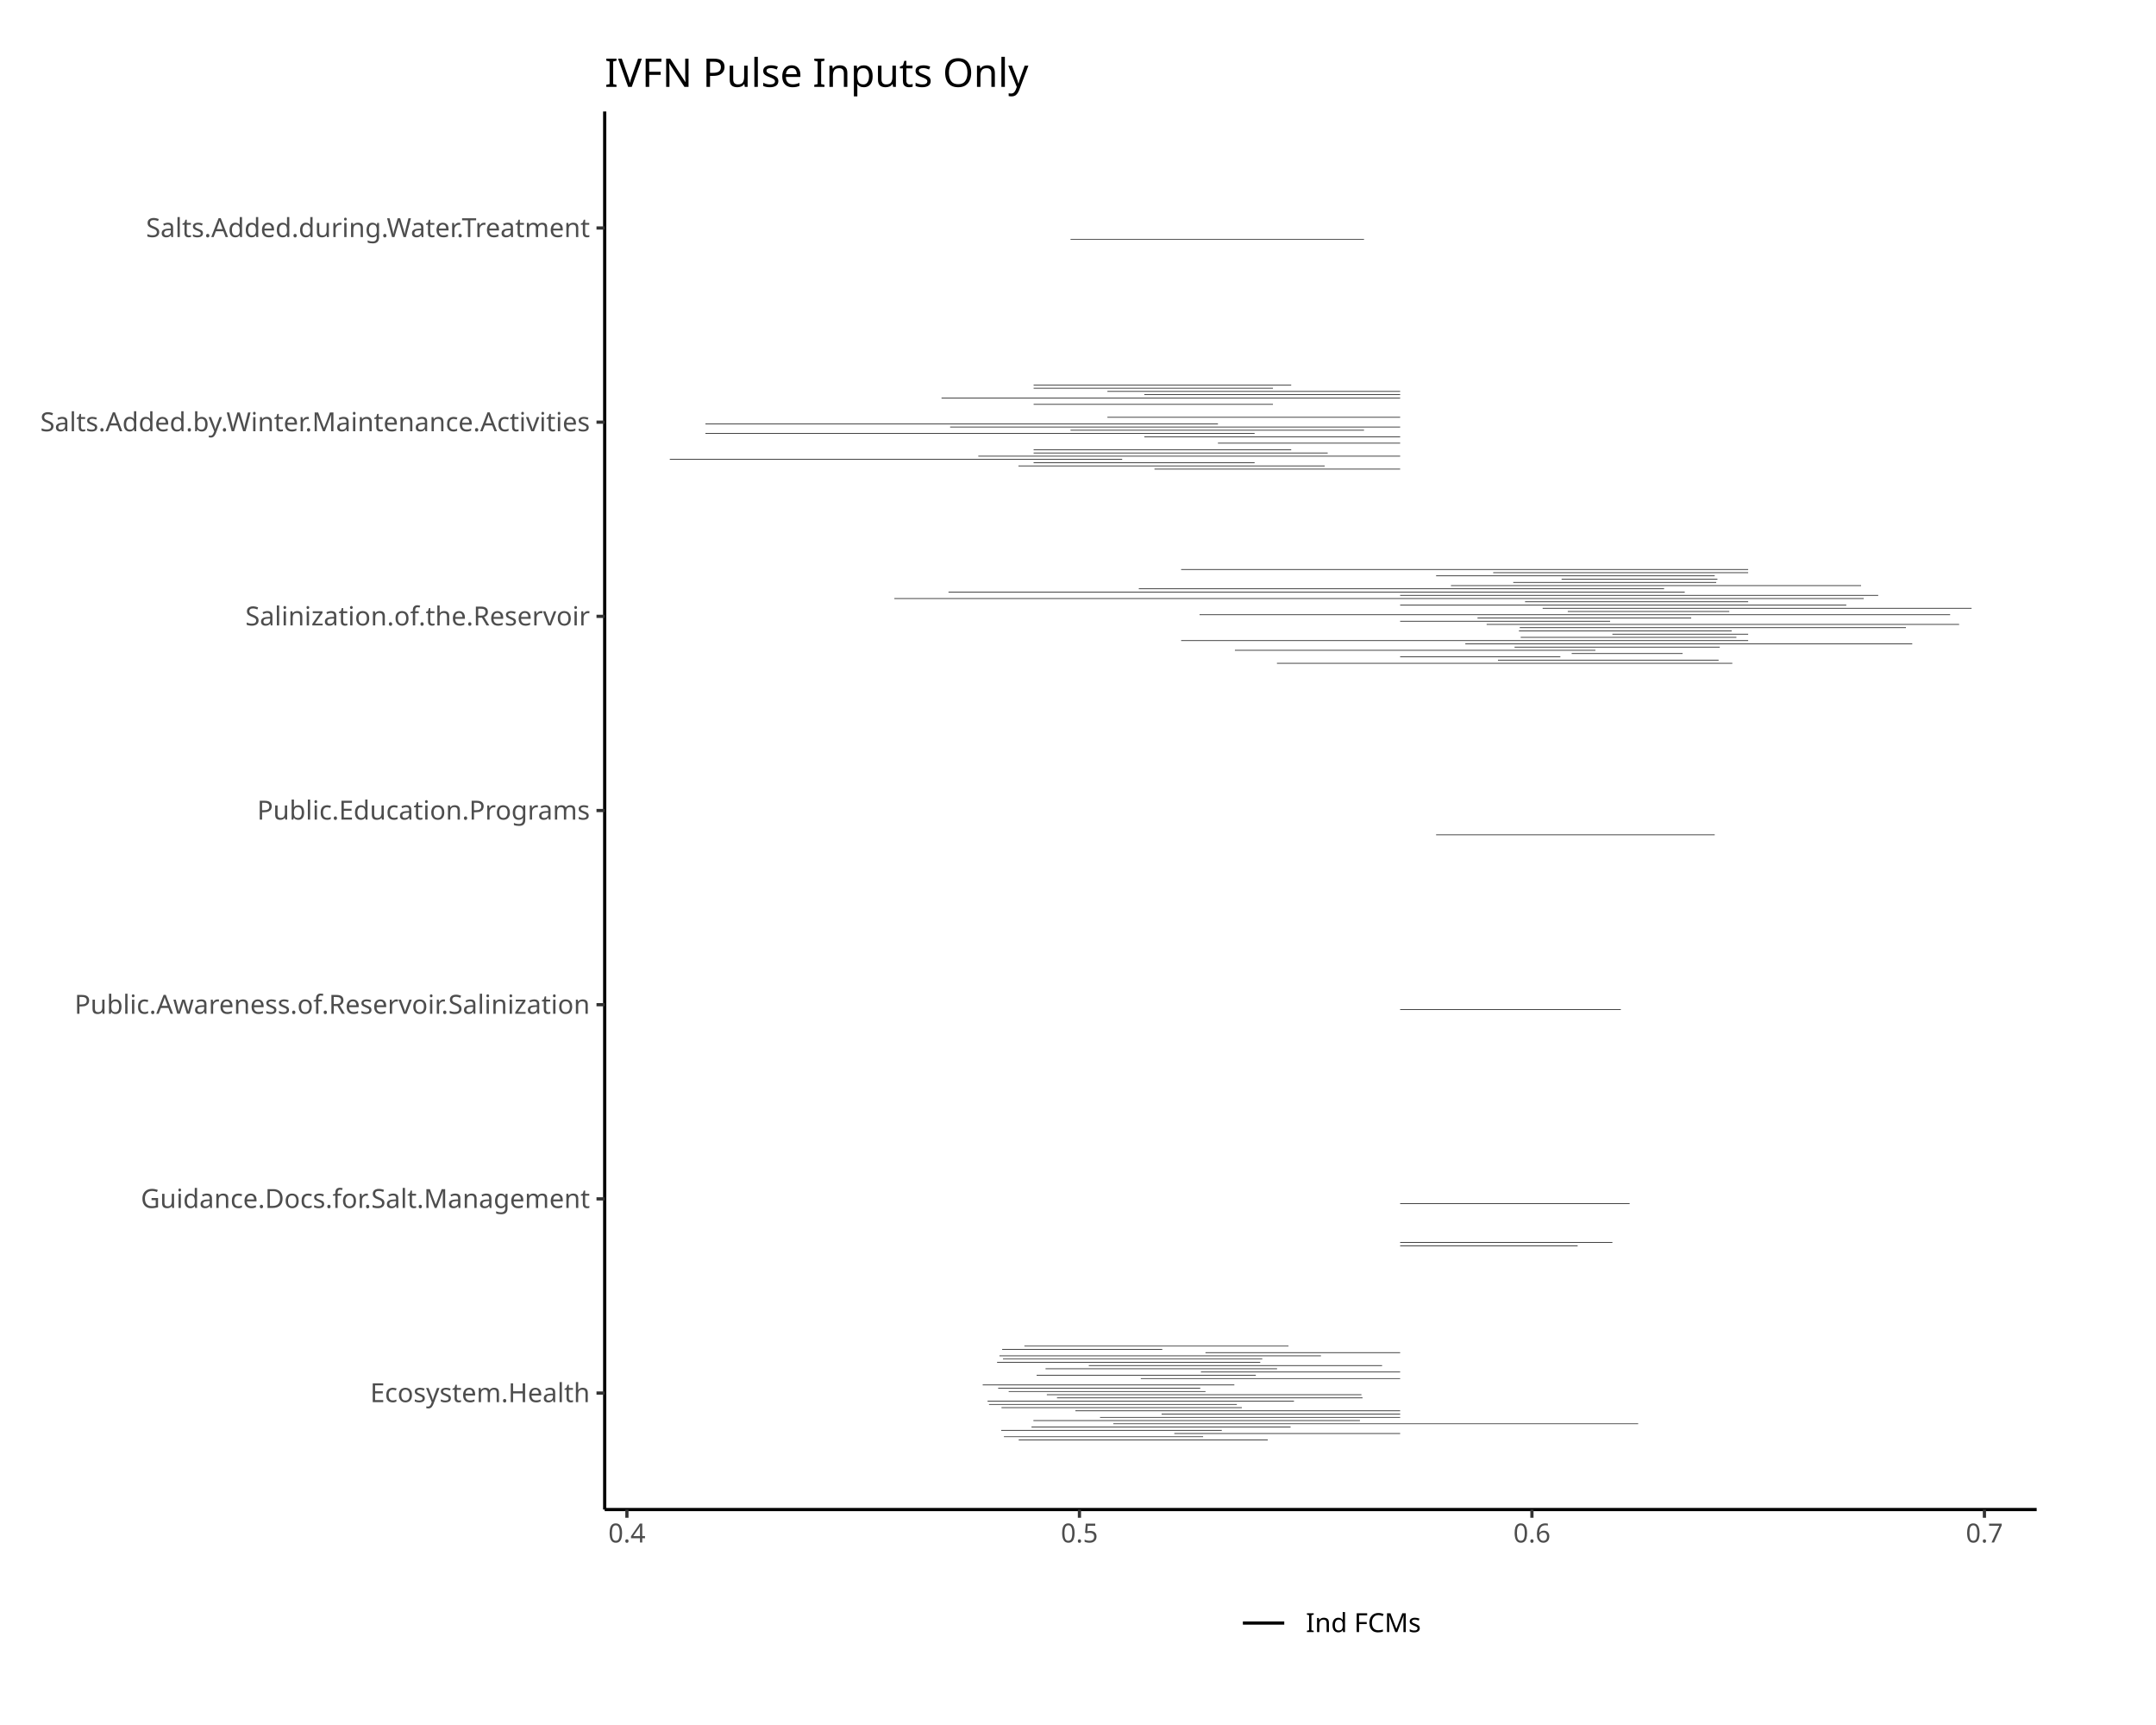
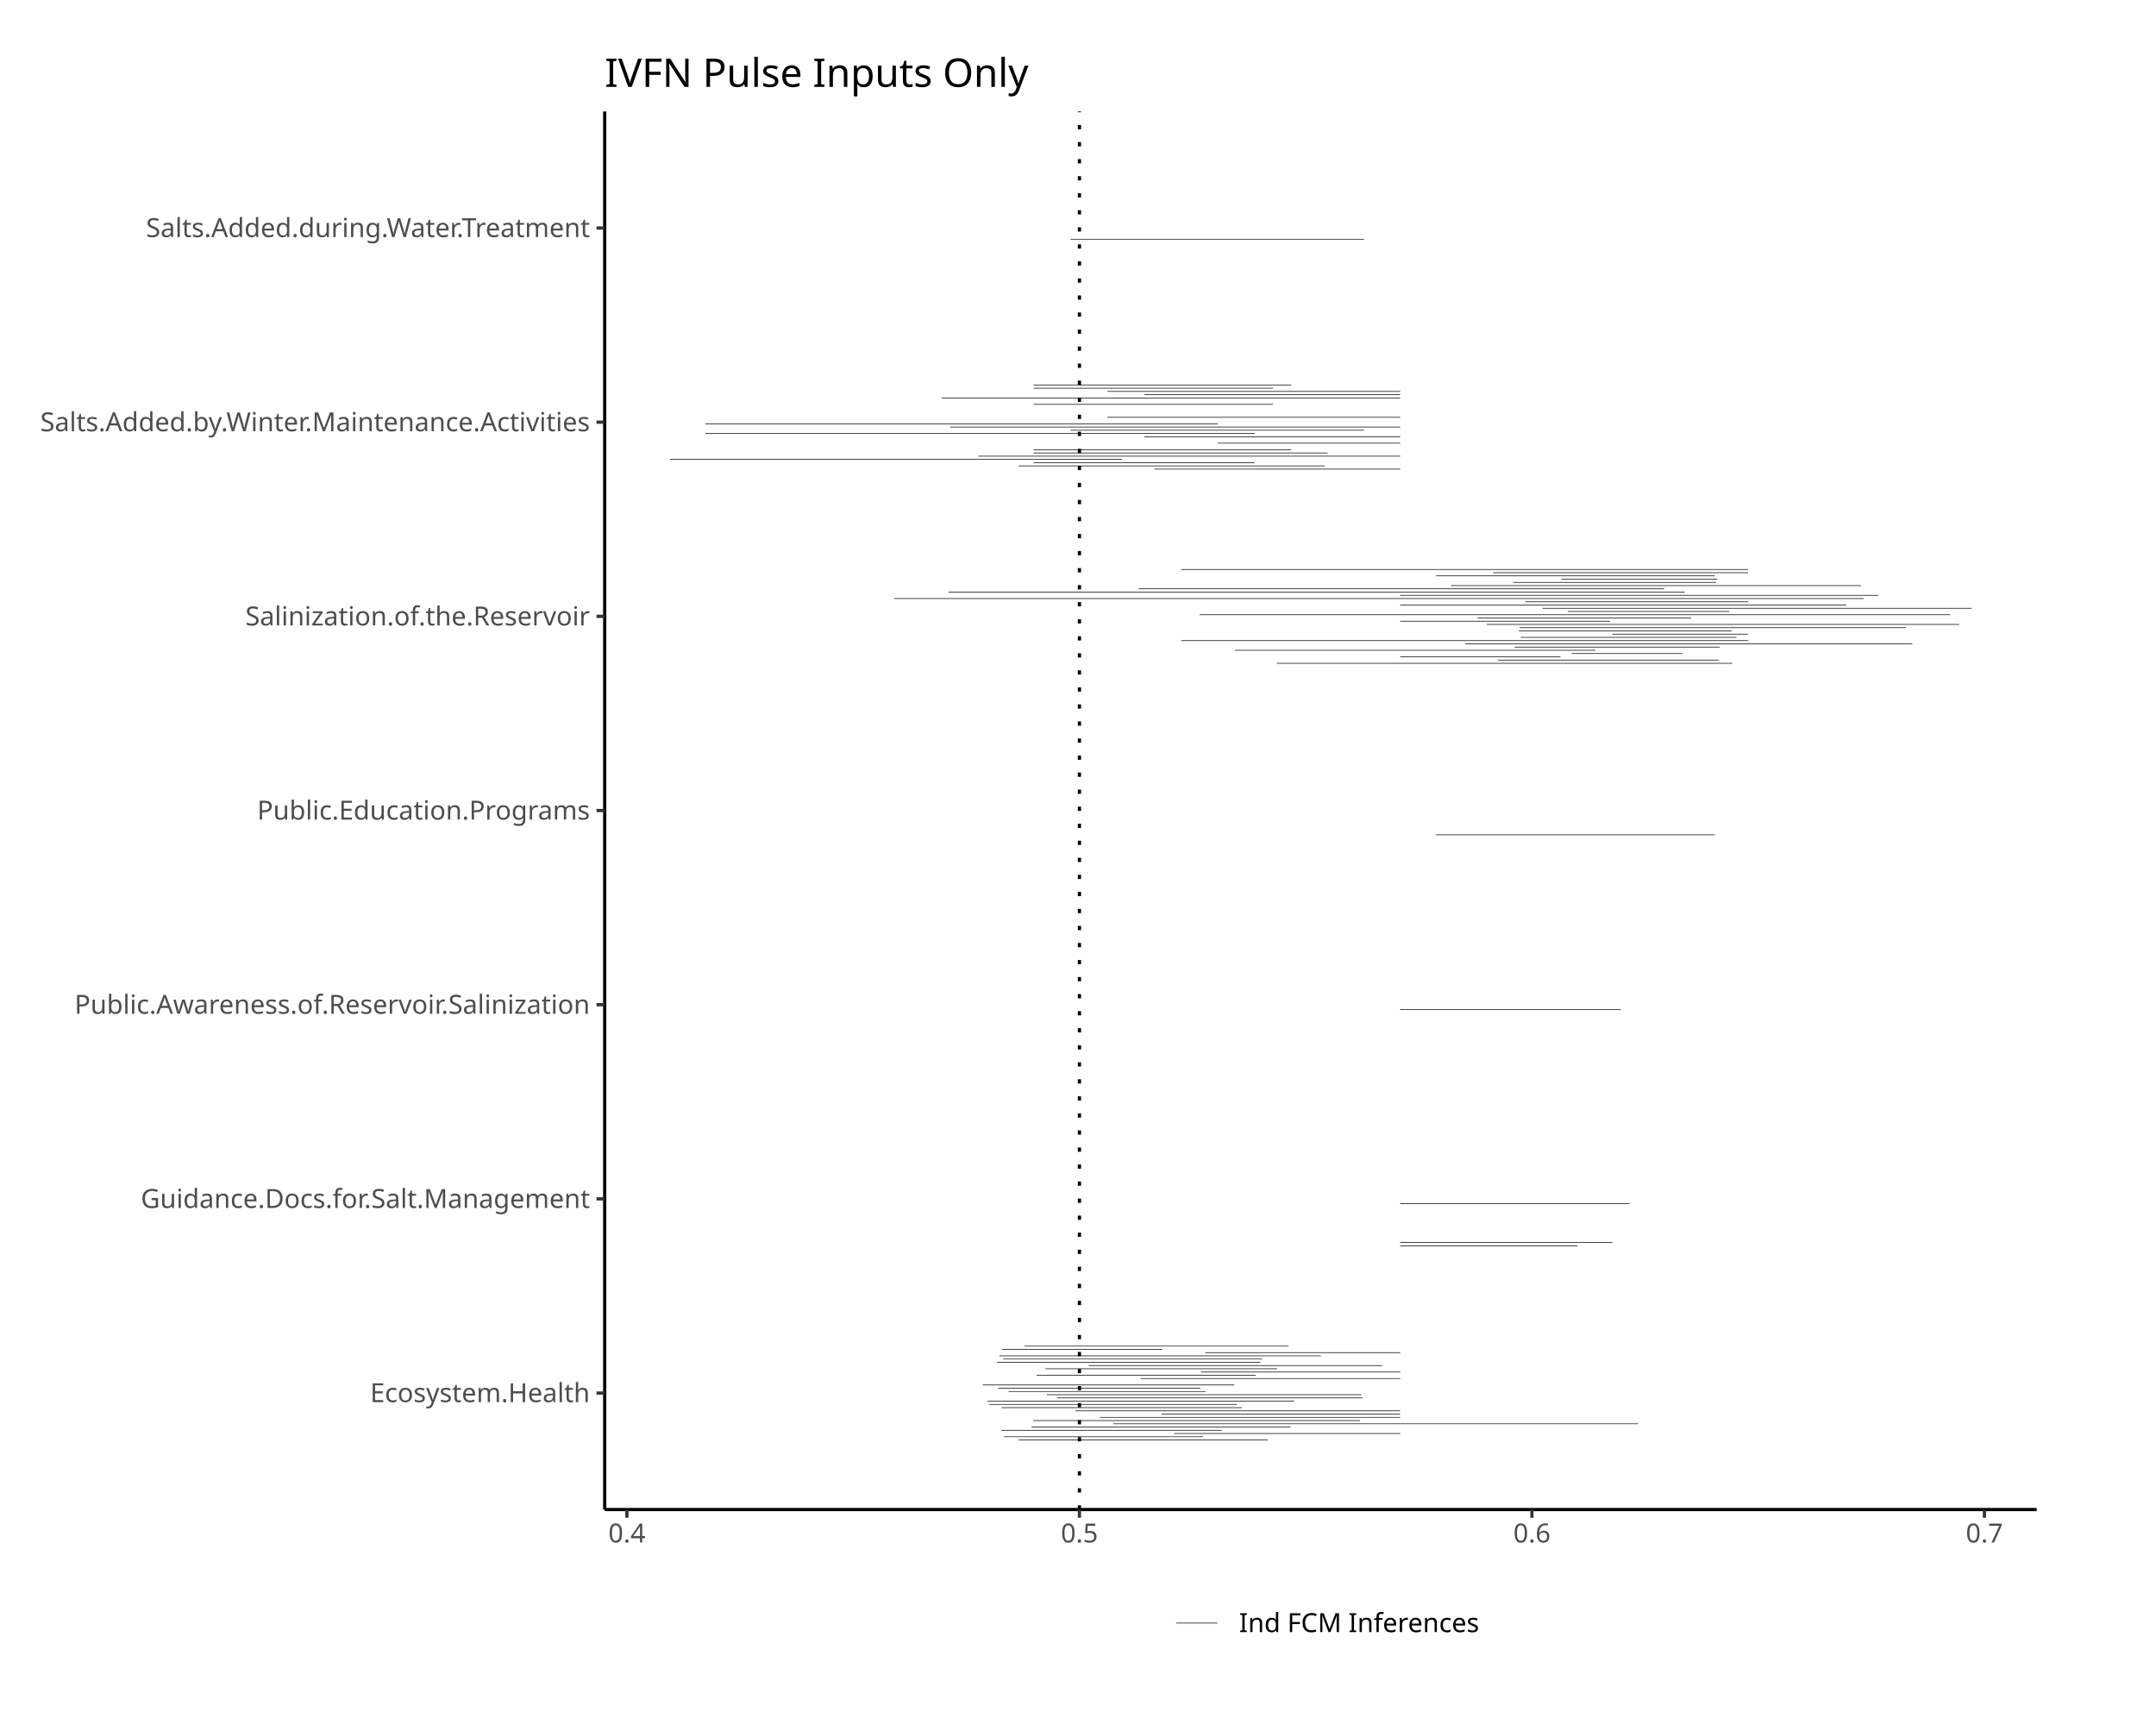
<svg xmlns="http://www.w3.org/2000/svg" class="svglite" data-engine-version="2.0" width="720.00pt" height="576.00pt" viewBox="0 0 720.00 576.00">
  <defs>
    <style type="text/css">
    .svglite line, .svglite polyline, .svglite polygon, .svglite path, .svglite rect, .svglite circle {
      fill: none;
      stroke: #000000;
      stroke-linecap: round;
      stroke-linejoin: round;
      stroke-miterlimit: 10.00;
    }
  </style>
  </defs>
  <rect width="100%" height="100%" style="stroke: none; fill: #FFFFFF;" />
  <defs>
    <clipPath id="cpMC4wMHw3MjAuMDB8MC4wMHw1NzYuMDA=">
      <rect x="0.00" y="0.00" width="720.00" height="576.00" />
    </clipPath>
  </defs>
  <g clip-path="url(#cpMC4wMHw3MjAuMDB8MC4wMHw1NzYuMDA=)">
-     <rect x="-0" y="0.00" width="720.00" height="576.00" style="stroke-width: 1.07; stroke: #FFFFFF; fill: #FFFFFF;" />
+     <rect x="0.00" y="0.00" width="720.00" height="576.00" style="stroke-width: 1.07; stroke: #FFFFFF; fill: #FFFFFF;" />
  </g>
  <defs>
    <clipPath id="cpMjAxLjk0fDY4MC4xNXwzNy4yM3w1MDQuMDY=">
      <rect x="201.94" y="37.23" width="478.21" height="466.83" />
    </clipPath>
  </defs>
  <g clip-path="url(#cpMjAxLjk0fDY4MC4xNXwzNy4yM3w1MDQuMDY=)">
    <rect x="201.94" y="37.23" width="478.21" height="466.83" style="stroke-width: 1.07; stroke: none; fill: #FFFFFF;" />
+     <line x1="360.48" y1="504.06" x2="360.48" y2="37.23" style="stroke-width: 1.07; stroke-dasharray: 1.42,4.27; stroke-linecap: butt;" />
    <line x1="340.20" y1="480.83" x2="423.37" y2="480.83" style="stroke-width: 0.21; stroke-linecap: butt;" />
    <line x1="335.26" y1="479.75" x2="401.78" y2="479.75" style="stroke-width: 0.21; stroke-linecap: butt;" />
    <line x1="392.16" y1="478.67" x2="467.58" y2="478.67" style="stroke-width: 0.21; stroke-linecap: butt;" />
    <line x1="334.36" y1="477.59" x2="408.01" y2="477.59" style="stroke-width: 0.21; stroke-linecap: butt;" />
    <line x1="344.47" y1="476.51" x2="430.99" y2="476.51" style="stroke-width: 0.21; stroke-linecap: butt;" />
    <line x1="371.79" y1="475.43" x2="547.07" y2="475.43" style="stroke-width: 0.21; stroke-linecap: butt;" />
    <line x1="345.11" y1="474.34" x2="454.16" y2="474.34" style="stroke-width: 0.21; stroke-linecap: butt;" />
    <line x1="367.36" y1="473.26" x2="467.58" y2="473.26" style="stroke-width: 0.21; stroke-linecap: butt;" />
    <line x1="387.92" y1="472.18" x2="467.58" y2="472.18" style="stroke-width: 0.21; stroke-linecap: butt;" />
    <line x1="359.13" y1="471.10" x2="467.58" y2="471.10" style="stroke-width: 0.21; stroke-linecap: butt;" />
    <line x1="334.45" y1="470.02" x2="414.71" y2="470.02" style="stroke-width: 0.21; stroke-linecap: butt;" />
    <line x1="330.28" y1="468.94" x2="413.05" y2="468.94" style="stroke-width: 0.21; stroke-linecap: butt;" />
    <line x1="329.80" y1="467.86" x2="432.12" y2="467.86" style="stroke-width: 0.21; stroke-linecap: butt;" />
    <line x1="352.99" y1="466.78" x2="455.02" y2="466.78" style="stroke-width: 0.21; stroke-linecap: butt;" />
    <line x1="349.59" y1="465.70" x2="454.65" y2="465.70" style="stroke-width: 0.21; stroke-linecap: butt;" />
    <line x1="336.85" y1="464.62" x2="402.58" y2="464.62" style="stroke-width: 0.21; stroke-linecap: butt;" />
    <line x1="333.34" y1="463.54" x2="400.83" y2="463.54" style="stroke-width: 0.21; stroke-linecap: butt;" />
    <line x1="328.17" y1="462.46" x2="412.21" y2="462.46" style="stroke-width: 0.21; stroke-linecap: butt;" />
    <line x1="467.58" y1="461.38" x2="467.58" y2="461.38" style="stroke-width: 0.21; stroke-linecap: butt;" />
    <line x1="380.97" y1="460.30" x2="467.58" y2="460.30" style="stroke-width: 0.21; stroke-linecap: butt;" />
    <line x1="346.19" y1="459.22" x2="419.38" y2="459.22" style="stroke-width: 0.21; stroke-linecap: butt;" />
    <line x1="401.05" y1="458.14" x2="467.58" y2="458.14" style="stroke-width: 0.21; stroke-linecap: butt;" />
    <line x1="349.16" y1="457.05" x2="426.48" y2="457.05" style="stroke-width: 0.21; stroke-linecap: butt;" />
    <line x1="363.61" y1="455.97" x2="461.55" y2="455.97" style="stroke-width: 0.21; stroke-linecap: butt;" />
    <line x1="332.98" y1="454.89" x2="420.86" y2="454.89" style="stroke-width: 0.21; stroke-linecap: butt;" />
    <line x1="334.95" y1="453.81" x2="421.54" y2="453.81" style="stroke-width: 0.21; stroke-linecap: butt;" />
    <line x1="333.77" y1="452.73" x2="441.13" y2="452.73" style="stroke-width: 0.21; stroke-linecap: butt;" />
    <line x1="402.57" y1="451.65" x2="467.58" y2="451.65" style="stroke-width: 0.21; stroke-linecap: butt;" />
    <line x1="334.67" y1="450.57" x2="388.14" y2="450.57" style="stroke-width: 0.21; stroke-linecap: butt;" />
    <line x1="342.10" y1="449.49" x2="430.29" y2="449.49" style="stroke-width: 0.21; stroke-linecap: butt;" />
    <line x1="467.58" y1="415.99" x2="526.86" y2="415.99" style="stroke-width: 0.21; stroke-linecap: butt;" />
    <line x1="467.58" y1="414.91" x2="538.46" y2="414.91" style="stroke-width: 0.21; stroke-linecap: butt;" />
    <line x1="467.58" y1="413.83" x2="467.58" y2="413.83" style="stroke-width: 0.21; stroke-linecap: butt;" />
    <line x1="467.58" y1="412.75" x2="467.58" y2="412.75" style="stroke-width: 0.21; stroke-linecap: butt;" />
    <line x1="467.58" y1="411.67" x2="467.58" y2="411.67" style="stroke-width: 0.21; stroke-linecap: butt;" />
    <line x1="467.58" y1="410.59" x2="467.58" y2="410.59" style="stroke-width: 0.21; stroke-linecap: butt;" />
    <line x1="467.58" y1="409.51" x2="467.58" y2="409.51" style="stroke-width: 0.21; stroke-linecap: butt;" />
    <line x1="467.58" y1="408.43" x2="467.58" y2="408.43" style="stroke-width: 0.21; stroke-linecap: butt;" />
    <line x1="467.58" y1="407.35" x2="467.58" y2="407.35" style="stroke-width: 0.21; stroke-linecap: butt;" />
    <line x1="467.58" y1="406.27" x2="467.58" y2="406.27" style="stroke-width: 0.21; stroke-linecap: butt;" />
    <line x1="467.58" y1="405.18" x2="467.58" y2="405.18" style="stroke-width: 0.21; stroke-linecap: butt;" />
    <line x1="467.58" y1="404.10" x2="467.58" y2="404.10" style="stroke-width: 0.21; stroke-linecap: butt;" />
    <line x1="467.58" y1="403.02" x2="467.58" y2="403.02" style="stroke-width: 0.21; stroke-linecap: butt;" />
    <line x1="467.58" y1="401.94" x2="544.22" y2="401.94" style="stroke-width: 0.21; stroke-linecap: butt;" />
    <line x1="467.58" y1="400.86" x2="467.58" y2="400.86" style="stroke-width: 0.21; stroke-linecap: butt;" />
    <line x1="467.58" y1="399.78" x2="467.58" y2="399.78" style="stroke-width: 0.21; stroke-linecap: butt;" />
    <line x1="467.58" y1="398.70" x2="467.58" y2="398.70" style="stroke-width: 0.21; stroke-linecap: butt;" />
    <line x1="467.58" y1="397.62" x2="467.58" y2="397.62" style="stroke-width: 0.21; stroke-linecap: butt;" />
    <line x1="467.58" y1="396.54" x2="467.58" y2="396.54" style="stroke-width: 0.21; stroke-linecap: butt;" />
    <line x1="467.58" y1="395.46" x2="467.58" y2="395.46" style="stroke-width: 0.21; stroke-linecap: butt;" />
    <line x1="467.58" y1="394.38" x2="467.58" y2="394.38" style="stroke-width: 0.21; stroke-linecap: butt;" />
    <line x1="467.58" y1="393.30" x2="467.58" y2="393.30" style="stroke-width: 0.21; stroke-linecap: butt;" />
    <line x1="467.58" y1="392.22" x2="467.58" y2="392.22" style="stroke-width: 0.21; stroke-linecap: butt;" />
    <line x1="467.58" y1="391.14" x2="467.58" y2="391.14" style="stroke-width: 0.21; stroke-linecap: butt;" />
    <line x1="467.58" y1="390.06" x2="467.58" y2="390.06" style="stroke-width: 0.21; stroke-linecap: butt;" />
    <line x1="467.58" y1="388.98" x2="467.58" y2="388.98" style="stroke-width: 0.21; stroke-linecap: butt;" />
    <line x1="467.58" y1="387.89" x2="467.58" y2="387.89" style="stroke-width: 0.21; stroke-linecap: butt;" />
    <line x1="467.58" y1="386.81" x2="467.58" y2="386.81" style="stroke-width: 0.21; stroke-linecap: butt;" />
    <line x1="467.58" y1="385.73" x2="467.58" y2="385.73" style="stroke-width: 0.21; stroke-linecap: butt;" />
    <line x1="467.58" y1="384.65" x2="467.58" y2="384.65" style="stroke-width: 0.21; stroke-linecap: butt;" />
    <line x1="467.58" y1="351.15" x2="467.58" y2="351.15" style="stroke-width: 0.21; stroke-linecap: butt;" />
    <line x1="467.58" y1="350.07" x2="467.58" y2="350.07" style="stroke-width: 0.21; stroke-linecap: butt;" />
    <line x1="467.58" y1="348.99" x2="467.58" y2="348.99" style="stroke-width: 0.21; stroke-linecap: butt;" />
    <line x1="467.58" y1="347.91" x2="467.58" y2="347.91" style="stroke-width: 0.21; stroke-linecap: butt;" />
    <line x1="467.58" y1="346.83" x2="467.58" y2="346.83" style="stroke-width: 0.21; stroke-linecap: butt;" />
    <line x1="467.58" y1="345.75" x2="467.58" y2="345.75" style="stroke-width: 0.21; stroke-linecap: butt;" />
    <line x1="467.58" y1="344.67" x2="467.58" y2="344.67" style="stroke-width: 0.21; stroke-linecap: butt;" />
    <line x1="467.58" y1="343.59" x2="467.58" y2="343.59" style="stroke-width: 0.21; stroke-linecap: butt;" />
    <line x1="467.58" y1="342.51" x2="467.58" y2="342.51" style="stroke-width: 0.21; stroke-linecap: butt;" />
    <line x1="467.58" y1="341.43" x2="467.58" y2="341.43" style="stroke-width: 0.21; stroke-linecap: butt;" />
    <line x1="467.58" y1="340.35" x2="467.58" y2="340.35" style="stroke-width: 0.21; stroke-linecap: butt;" />
    <line x1="467.58" y1="339.27" x2="467.58" y2="339.27" style="stroke-width: 0.21; stroke-linecap: butt;" />
    <line x1="467.58" y1="338.19" x2="467.58" y2="338.19" style="stroke-width: 0.21; stroke-linecap: butt;" />
    <line x1="467.58" y1="337.10" x2="541.27" y2="337.10" style="stroke-width: 0.21; stroke-linecap: butt;" />
    <line x1="467.58" y1="336.02" x2="467.58" y2="336.02" style="stroke-width: 0.21; stroke-linecap: butt;" />
    <line x1="467.58" y1="334.94" x2="467.58" y2="334.94" style="stroke-width: 0.21; stroke-linecap: butt;" />
    <line x1="467.58" y1="333.86" x2="467.58" y2="333.86" style="stroke-width: 0.21; stroke-linecap: butt;" />
    <line x1="467.58" y1="332.78" x2="467.58" y2="332.78" style="stroke-width: 0.21; stroke-linecap: butt;" />
    <line x1="467.58" y1="331.70" x2="467.58" y2="331.70" style="stroke-width: 0.21; stroke-linecap: butt;" />
    <line x1="467.58" y1="330.62" x2="467.58" y2="330.62" style="stroke-width: 0.21; stroke-linecap: butt;" />
    <line x1="467.58" y1="329.54" x2="467.58" y2="329.54" style="stroke-width: 0.21; stroke-linecap: butt;" />
    <line x1="467.58" y1="328.46" x2="467.58" y2="328.46" style="stroke-width: 0.21; stroke-linecap: butt;" />
    <line x1="467.58" y1="327.38" x2="467.58" y2="327.38" style="stroke-width: 0.21; stroke-linecap: butt;" />
    <line x1="467.58" y1="326.30" x2="467.58" y2="326.30" style="stroke-width: 0.21; stroke-linecap: butt;" />
    <line x1="467.58" y1="325.22" x2="467.58" y2="325.22" style="stroke-width: 0.21; stroke-linecap: butt;" />
    <line x1="467.58" y1="324.14" x2="467.58" y2="324.14" style="stroke-width: 0.21; stroke-linecap: butt;" />
    <line x1="467.58" y1="323.06" x2="467.58" y2="323.06" style="stroke-width: 0.21; stroke-linecap: butt;" />
    <line x1="467.58" y1="321.98" x2="467.58" y2="321.98" style="stroke-width: 0.21; stroke-linecap: butt;" />
    <line x1="467.58" y1="320.90" x2="467.58" y2="320.90" style="stroke-width: 0.21; stroke-linecap: butt;" />
    <line x1="467.58" y1="319.81" x2="467.58" y2="319.81" style="stroke-width: 0.21; stroke-linecap: butt;" />
    <line x1="467.58" y1="286.31" x2="467.58" y2="286.31" style="stroke-width: 0.21; stroke-linecap: butt;" />
    <line x1="467.58" y1="285.23" x2="467.58" y2="285.23" style="stroke-width: 0.21; stroke-linecap: butt;" />
    <line x1="467.58" y1="284.15" x2="467.58" y2="284.15" style="stroke-width: 0.21; stroke-linecap: butt;" />
    <line x1="467.58" y1="283.07" x2="467.58" y2="283.07" style="stroke-width: 0.21; stroke-linecap: butt;" />
    <line x1="467.58" y1="281.99" x2="467.58" y2="281.99" style="stroke-width: 0.21; stroke-linecap: butt;" />
    <line x1="467.58" y1="280.91" x2="467.58" y2="280.91" style="stroke-width: 0.21; stroke-linecap: butt;" />
    <line x1="467.58" y1="279.83" x2="467.58" y2="279.83" style="stroke-width: 0.21; stroke-linecap: butt;" />
    <line x1="479.59" y1="278.75" x2="572.63" y2="278.75" style="stroke-width: 0.21; stroke-linecap: butt;" />
    <line x1="467.58" y1="277.67" x2="467.58" y2="277.67" style="stroke-width: 0.21; stroke-linecap: butt;" />
    <line x1="467.58" y1="276.59" x2="467.58" y2="276.59" style="stroke-width: 0.21; stroke-linecap: butt;" />
    <line x1="467.58" y1="275.51" x2="467.58" y2="275.51" style="stroke-width: 0.21; stroke-linecap: butt;" />
    <line x1="467.58" y1="274.43" x2="467.58" y2="274.43" style="stroke-width: 0.21; stroke-linecap: butt;" />
    <line x1="467.58" y1="273.35" x2="467.58" y2="273.35" style="stroke-width: 0.21; stroke-linecap: butt;" />
    <line x1="467.58" y1="272.27" x2="467.58" y2="272.27" style="stroke-width: 0.21; stroke-linecap: butt;" />
    <line x1="467.58" y1="271.19" x2="467.58" y2="271.19" style="stroke-width: 0.21; stroke-linecap: butt;" />
    <line x1="467.58" y1="270.11" x2="467.58" y2="270.11" style="stroke-width: 0.21; stroke-linecap: butt;" />
    <line x1="467.58" y1="269.02" x2="467.58" y2="269.02" style="stroke-width: 0.21; stroke-linecap: butt;" />
    <line x1="467.58" y1="267.94" x2="467.58" y2="267.94" style="stroke-width: 0.21; stroke-linecap: butt;" />
    <line x1="467.58" y1="266.86" x2="467.58" y2="266.86" style="stroke-width: 0.21; stroke-linecap: butt;" />
    <line x1="467.58" y1="265.78" x2="467.58" y2="265.78" style="stroke-width: 0.21; stroke-linecap: butt;" />
    <line x1="467.58" y1="264.70" x2="467.58" y2="264.70" style="stroke-width: 0.21; stroke-linecap: butt;" />
    <line x1="467.58" y1="263.62" x2="467.58" y2="263.62" style="stroke-width: 0.21; stroke-linecap: butt;" />
    <line x1="467.58" y1="262.54" x2="467.58" y2="262.54" style="stroke-width: 0.21; stroke-linecap: butt;" />
    <line x1="467.58" y1="261.46" x2="467.58" y2="261.46" style="stroke-width: 0.21; stroke-linecap: butt;" />
    <line x1="467.58" y1="260.38" x2="467.58" y2="260.38" style="stroke-width: 0.21; stroke-linecap: butt;" />
    <line x1="467.58" y1="259.30" x2="467.58" y2="259.30" style="stroke-width: 0.21; stroke-linecap: butt;" />
    <line x1="467.58" y1="258.22" x2="467.58" y2="258.22" style="stroke-width: 0.21; stroke-linecap: butt;" />
    <line x1="467.58" y1="257.14" x2="467.58" y2="257.14" style="stroke-width: 0.21; stroke-linecap: butt;" />
    <line x1="467.58" y1="256.06" x2="467.58" y2="256.06" style="stroke-width: 0.21; stroke-linecap: butt;" />
    <line x1="467.58" y1="254.98" x2="467.58" y2="254.98" style="stroke-width: 0.21; stroke-linecap: butt;" />
    <line x1="426.44" y1="221.48" x2="578.51" y2="221.48" style="stroke-width: 0.21; stroke-linecap: butt;" />
    <line x1="500.25" y1="220.40" x2="573.93" y2="220.40" style="stroke-width: 0.21; stroke-linecap: butt;" />
    <line x1="467.58" y1="219.32" x2="521.08" y2="219.32" style="stroke-width: 0.21; stroke-linecap: butt;" />
    <line x1="524.87" y1="218.24" x2="561.90" y2="218.24" style="stroke-width: 0.21; stroke-linecap: butt;" />
    <line x1="412.40" y1="217.15" x2="532.79" y2="217.15" style="stroke-width: 0.21; stroke-linecap: butt;" />
    <line x1="505.79" y1="216.07" x2="574.32" y2="216.07" style="stroke-width: 0.21; stroke-linecap: butt;" />
    <line x1="489.34" y1="214.99" x2="638.60" y2="214.99" style="stroke-width: 0.21; stroke-linecap: butt;" />
    <line x1="394.44" y1="213.91" x2="583.80" y2="213.91" style="stroke-width: 0.21; stroke-linecap: butt;" />
    <line x1="507.84" y1="212.83" x2="579.87" y2="212.83" style="stroke-width: 0.21; stroke-linecap: butt;" />
    <line x1="538.46" y1="211.75" x2="583.80" y2="211.75" style="stroke-width: 0.21; stroke-linecap: butt;" />
    <line x1="507.25" y1="210.67" x2="578.29" y2="210.67" style="stroke-width: 0.21; stroke-linecap: butt;" />
    <line x1="507.52" y1="209.59" x2="636.49" y2="209.59" style="stroke-width: 0.21; stroke-linecap: butt;" />
    <line x1="496.47" y1="208.51" x2="654.25" y2="208.51" style="stroke-width: 0.21; stroke-linecap: butt;" />
    <line x1="467.58" y1="207.43" x2="537.70" y2="207.43" style="stroke-width: 0.21; stroke-linecap: butt;" />
    <line x1="493.42" y1="206.35" x2="564.78" y2="206.35" style="stroke-width: 0.21; stroke-linecap: butt;" />
    <line x1="400.59" y1="205.27" x2="651.25" y2="205.27" style="stroke-width: 0.21; stroke-linecap: butt;" />
    <line x1="523.56" y1="204.19" x2="577.49" y2="204.19" style="stroke-width: 0.21; stroke-linecap: butt;" />
    <line x1="515.17" y1="203.11" x2="658.41" y2="203.11" style="stroke-width: 0.21; stroke-linecap: butt;" />
    <line x1="467.58" y1="202.03" x2="616.57" y2="202.03" style="stroke-width: 0.21; stroke-linecap: butt;" />
    <line x1="509.29" y1="200.95" x2="583.80" y2="200.95" style="stroke-width: 0.21; stroke-linecap: butt;" />
    <line x1="298.67" y1="199.86" x2="622.39" y2="199.86" style="stroke-width: 0.21; stroke-linecap: butt;" />
    <line x1="467.58" y1="198.78" x2="627.23" y2="198.78" style="stroke-width: 0.21; stroke-linecap: butt;" />
    <line x1="316.75" y1="197.70" x2="562.62" y2="197.70" style="stroke-width: 0.21; stroke-linecap: butt;" />
    <line x1="380.31" y1="196.62" x2="555.72" y2="196.62" style="stroke-width: 0.21; stroke-linecap: butt;" />
    <line x1="484.55" y1="195.54" x2="621.51" y2="195.54" style="stroke-width: 0.21; stroke-linecap: butt;" />
    <line x1="505.35" y1="194.46" x2="573.13" y2="194.46" style="stroke-width: 0.21; stroke-linecap: butt;" />
    <line x1="521.50" y1="193.38" x2="573.53" y2="193.38" style="stroke-width: 0.21; stroke-linecap: butt;" />
    <line x1="479.59" y1="192.30" x2="572.63" y2="192.30" style="stroke-width: 0.21; stroke-linecap: butt;" />
    <line x1="498.66" y1="191.22" x2="583.80" y2="191.22" style="stroke-width: 0.21; stroke-linecap: butt;" />
    <line x1="394.44" y1="190.14" x2="583.80" y2="190.14" style="stroke-width: 0.21; stroke-linecap: butt;" />
    <line x1="385.54" y1="156.64" x2="467.58" y2="156.64" style="stroke-width: 0.21; stroke-linecap: butt;" />
    <line x1="340.12" y1="155.56" x2="442.38" y2="155.56" style="stroke-width: 0.21; stroke-linecap: butt;" />
    <line x1="345.17" y1="154.48" x2="418.98" y2="154.48" style="stroke-width: 0.21; stroke-linecap: butt;" />
    <line x1="223.68" y1="153.40" x2="374.75" y2="153.40" style="stroke-width: 0.21; stroke-linecap: butt;" />
    <line x1="326.71" y1="152.32" x2="467.58" y2="152.32" style="stroke-width: 0.21; stroke-linecap: butt;" />
    <line x1="345.18" y1="151.24" x2="443.38" y2="151.24" style="stroke-width: 0.21; stroke-linecap: butt;" />
    <line x1="345.18" y1="150.16" x2="431.20" y2="150.16" style="stroke-width: 0.21; stroke-linecap: butt;" />
    <line x1="467.58" y1="149.07" x2="467.58" y2="149.07" style="stroke-width: 0.21; stroke-linecap: butt;" />
    <line x1="406.73" y1="147.99" x2="467.58" y2="147.99" style="stroke-width: 0.21; stroke-linecap: butt;" />
    <line x1="467.58" y1="146.91" x2="467.58" y2="146.91" style="stroke-width: 0.21; stroke-linecap: butt;" />
    <line x1="382.14" y1="145.83" x2="467.58" y2="145.83" style="stroke-width: 0.21; stroke-linecap: butt;" />
    <line x1="235.58" y1="144.75" x2="418.98" y2="144.75" style="stroke-width: 0.21; stroke-linecap: butt;" />
    <line x1="357.50" y1="143.67" x2="455.51" y2="143.67" style="stroke-width: 0.21; stroke-linecap: butt;" />
    <line x1="317.30" y1="142.59" x2="467.58" y2="142.59" style="stroke-width: 0.21; stroke-linecap: butt;" />
    <line x1="235.58" y1="141.51" x2="406.73" y2="141.51" style="stroke-width: 0.21; stroke-linecap: butt;" />
    <line x1="467.58" y1="140.43" x2="467.58" y2="140.43" style="stroke-width: 0.21; stroke-linecap: butt;" />
    <line x1="369.82" y1="139.35" x2="467.58" y2="139.35" style="stroke-width: 0.21; stroke-linecap: butt;" />
    <line x1="467.58" y1="138.27" x2="467.58" y2="138.27" style="stroke-width: 0.21; stroke-linecap: butt;" />
    <line x1="467.58" y1="137.19" x2="467.58" y2="137.19" style="stroke-width: 0.21; stroke-linecap: butt;" />
    <line x1="467.58" y1="136.11" x2="467.58" y2="136.11" style="stroke-width: 0.21; stroke-linecap: butt;" />
    <line x1="345.18" y1="135.03" x2="425.10" y2="135.03" style="stroke-width: 0.21; stroke-linecap: butt;" />
    <line x1="467.58" y1="133.95" x2="467.58" y2="133.95" style="stroke-width: 0.21; stroke-linecap: butt;" />
    <line x1="314.43" y1="132.87" x2="467.58" y2="132.87" style="stroke-width: 0.21; stroke-linecap: butt;" />
    <line x1="382.14" y1="131.78" x2="467.58" y2="131.78" style="stroke-width: 0.21; stroke-linecap: butt;" />
    <line x1="369.82" y1="130.70" x2="467.58" y2="130.70" style="stroke-width: 0.21; stroke-linecap: butt;" />
    <line x1="345.18" y1="129.62" x2="425.10" y2="129.62" style="stroke-width: 0.21; stroke-linecap: butt;" />
    <line x1="345.18" y1="128.54" x2="431.20" y2="128.54" style="stroke-width: 0.21; stroke-linecap: butt;" />
    <line x1="467.58" y1="127.46" x2="467.58" y2="127.46" style="stroke-width: 0.21; stroke-linecap: butt;" />
    <line x1="467.58" y1="126.38" x2="467.58" y2="126.38" style="stroke-width: 0.21; stroke-linecap: butt;" />
    <line x1="467.58" y1="125.30" x2="467.58" y2="125.30" style="stroke-width: 0.21; stroke-linecap: butt;" />
    <line x1="467.58" y1="91.80" x2="467.58" y2="91.80" style="stroke-width: 0.21; stroke-linecap: butt;" />
    <line x1="467.58" y1="90.72" x2="467.58" y2="90.72" style="stroke-width: 0.21; stroke-linecap: butt;" />
    <line x1="467.58" y1="89.64" x2="467.58" y2="89.64" style="stroke-width: 0.21; stroke-linecap: butt;" />
    <line x1="467.58" y1="88.56" x2="467.58" y2="88.56" style="stroke-width: 0.21; stroke-linecap: butt;" />
    <line x1="467.58" y1="87.48" x2="467.58" y2="87.48" style="stroke-width: 0.21; stroke-linecap: butt;" />
    <line x1="467.58" y1="86.40" x2="467.58" y2="86.40" style="stroke-width: 0.21; stroke-linecap: butt;" />
    <line x1="467.58" y1="85.32" x2="467.58" y2="85.32" style="stroke-width: 0.21; stroke-linecap: butt;" />
    <line x1="467.58" y1="84.24" x2="467.58" y2="84.24" style="stroke-width: 0.21; stroke-linecap: butt;" />
    <line x1="467.58" y1="83.16" x2="467.58" y2="83.16" style="stroke-width: 0.21; stroke-linecap: butt;" />
    <line x1="467.58" y1="82.08" x2="467.58" y2="82.08" style="stroke-width: 0.21; stroke-linecap: butt;" />
    <line x1="467.58" y1="80.99" x2="467.58" y2="80.99" style="stroke-width: 0.21; stroke-linecap: butt;" />
    <line x1="357.50" y1="79.91" x2="455.51" y2="79.91" style="stroke-width: 0.21; stroke-linecap: butt;" />
    <line x1="467.58" y1="78.83" x2="467.58" y2="78.83" style="stroke-width: 0.21; stroke-linecap: butt;" />
    <line x1="467.58" y1="77.75" x2="467.58" y2="77.75" style="stroke-width: 0.21; stroke-linecap: butt;" />
    <line x1="467.58" y1="76.67" x2="467.58" y2="76.67" style="stroke-width: 0.21; stroke-linecap: butt;" />
    <line x1="467.58" y1="75.59" x2="467.58" y2="75.59" style="stroke-width: 0.21; stroke-linecap: butt;" />
    <line x1="467.58" y1="74.51" x2="467.58" y2="74.51" style="stroke-width: 0.21; stroke-linecap: butt;" />
    <line x1="467.58" y1="73.43" x2="467.58" y2="73.43" style="stroke-width: 0.21; stroke-linecap: butt;" />
    <line x1="467.58" y1="72.35" x2="467.58" y2="72.35" style="stroke-width: 0.21; stroke-linecap: butt;" />
    <line x1="467.58" y1="71.27" x2="467.58" y2="71.27" style="stroke-width: 0.21; stroke-linecap: butt;" />
    <line x1="467.58" y1="70.19" x2="467.58" y2="70.19" style="stroke-width: 0.21; stroke-linecap: butt;" />
    <line x1="467.58" y1="69.11" x2="467.58" y2="69.11" style="stroke-width: 0.21; stroke-linecap: butt;" />
    <line x1="467.58" y1="68.03" x2="467.58" y2="68.03" style="stroke-width: 0.21; stroke-linecap: butt;" />
    <line x1="467.58" y1="66.95" x2="467.58" y2="66.95" style="stroke-width: 0.21; stroke-linecap: butt;" />
    <line x1="467.58" y1="65.87" x2="467.58" y2="65.87" style="stroke-width: 0.21; stroke-linecap: butt;" />
    <line x1="467.58" y1="64.79" x2="467.58" y2="64.79" style="stroke-width: 0.21; stroke-linecap: butt;" />
    <line x1="467.58" y1="63.70" x2="467.58" y2="63.70" style="stroke-width: 0.21; stroke-linecap: butt;" />
    <line x1="467.58" y1="62.62" x2="467.58" y2="62.62" style="stroke-width: 0.21; stroke-linecap: butt;" />
    <line x1="467.58" y1="61.54" x2="467.58" y2="61.54" style="stroke-width: 0.21; stroke-linecap: butt;" />
    <line x1="467.58" y1="60.46" x2="467.58" y2="60.46" style="stroke-width: 0.21; stroke-linecap: butt;" />
  </g>
  <g clip-path="url(#cpMC4wMHw3MjAuMDB8MC4wMHw1NzYuMDA=)">
    <polyline points="201.94,504.06 201.94,37.23 " style="stroke-width: 1.07; stroke-linecap: butt;" />
    <text x="197.01" y="468.19" text-anchor="end" style="font-size: 8.80px; fill: #4D4D4D; font-family: sans;" textLength="70.94px" lengthAdjust="spacingAndGlyphs">Ecosystem.Health</text>
    <text x="197.01" y="403.35" text-anchor="end" style="font-size: 8.80px; fill: #4D4D4D; font-family: sans;" textLength="144.32px" lengthAdjust="spacingAndGlyphs">Guidance.Docs.for.Salt.Management</text>
    <text x="197.01" y="338.51" text-anchor="end" style="font-size: 8.80px; fill: #4D4D4D; font-family: sans;" textLength="167.30px" lengthAdjust="spacingAndGlyphs">Public.Awareness.of.Reservoir.Salinization</text>
    <text x="197.01" y="273.67" text-anchor="end" style="font-size: 8.80px; fill: #4D4D4D; font-family: sans;" textLength="106.16px" lengthAdjust="spacingAndGlyphs">Public.Education.Programs</text>
    <text x="197.01" y="208.84" text-anchor="end" style="font-size: 8.80px; fill: #4D4D4D; font-family: sans;" textLength="109.58px" lengthAdjust="spacingAndGlyphs">Salinization.of.the.Reservoir</text>
    <text x="197.01" y="144.00" text-anchor="end" style="font-size: 8.80px; fill: #4D4D4D; font-family: sans;" textLength="177.09px" lengthAdjust="spacingAndGlyphs">Salts.Added.by.Winter.Maintenance.Activities</text>
    <text x="197.01" y="79.16" text-anchor="end" style="font-size: 8.80px; fill: #4D4D4D; font-family: sans;" textLength="142.83px" lengthAdjust="spacingAndGlyphs">Salts.Added.during.Water.Treatment</text>
    <polyline points="199.20,465.16 201.94,465.16 " style="stroke-width: 1.07; stroke: #333333; stroke-linecap: butt;" />
    <polyline points="199.20,400.32 201.94,400.32 " style="stroke-width: 1.07; stroke: #333333; stroke-linecap: butt;" />
    <polyline points="199.20,335.48 201.94,335.48 " style="stroke-width: 1.07; stroke: #333333; stroke-linecap: butt;" />
    <polyline points="199.20,270.65 201.94,270.65 " style="stroke-width: 1.07; stroke: #333333; stroke-linecap: butt;" />
    <polyline points="199.20,205.81 201.94,205.81 " style="stroke-width: 1.07; stroke: #333333; stroke-linecap: butt;" />
    <polyline points="199.20,140.97 201.94,140.97 " style="stroke-width: 1.07; stroke: #333333; stroke-linecap: butt;" />
    <polyline points="199.20,76.13 201.94,76.13 " style="stroke-width: 1.07; stroke: #333333; stroke-linecap: butt;" />
    <polyline points="201.94,504.06 680.15,504.06 " style="stroke-width: 1.07; stroke-linecap: butt;" />
    <polyline points="209.36,506.80 209.36,504.06 " style="stroke-width: 1.07; stroke: #333333; stroke-linecap: butt;" />
    <polyline points="360.48,506.80 360.48,504.06 " style="stroke-width: 1.07; stroke: #333333; stroke-linecap: butt;" />
    <polyline points="511.59,506.80 511.59,504.06 " style="stroke-width: 1.07; stroke: #333333; stroke-linecap: butt;" />
    <polyline points="662.70,506.80 662.70,504.06 " style="stroke-width: 1.07; stroke: #333333; stroke-linecap: butt;" />
    <text x="209.36" y="515.05" text-anchor="middle" style="font-size: 8.80px; fill: #4D4D4D; font-family: sans;" textLength="12.23px" lengthAdjust="spacingAndGlyphs">0.4</text>
    <text x="360.48" y="515.05" text-anchor="middle" style="font-size: 8.80px; fill: #4D4D4D; font-family: sans;" textLength="12.23px" lengthAdjust="spacingAndGlyphs">0.5</text>
    <text x="511.59" y="515.05" text-anchor="middle" style="font-size: 8.80px; fill: #4D4D4D; font-family: sans;" textLength="12.23px" lengthAdjust="spacingAndGlyphs">0.6</text>
    <text x="662.70" y="515.05" text-anchor="middle" style="font-size: 8.80px; fill: #4D4D4D; font-family: sans;" textLength="12.23px" lengthAdjust="spacingAndGlyphs">0.7</text>
-     <rect x="402.37" y="527.84" width="77.35" height="28.24" style="stroke-width: 1.07; stroke: none; fill: #FFFFFF;" />
-     <line x1="415.06" y1="541.96" x2="428.88" y2="541.96" style="stroke-width: 1.07; stroke-linecap: butt;" />
-     <text x="436.09" y="544.98" style="font-size: 8.80px; font-family: sans;" textLength="38.15px" lengthAdjust="spacingAndGlyphs">Ind FCMs</text>
+     <rect x="385.54" y="527.84" width="111.01" height="28.24" style="stroke-width: 1.07; stroke: none; fill: #FFFFFF;" />
+     <rect x="391.02" y="533.32" width="17.28" height="17.28" style="stroke-width: 1.07; stroke: none; fill: #FFFFFF;" />
+     <line x1="392.75" y1="541.96" x2="406.57" y2="541.96" style="stroke-width: 0.21; stroke-linecap: butt;" />
+     <text x="413.78" y="544.98" style="font-size: 8.80px; font-family: sans;" textLength="77.29px" lengthAdjust="spacingAndGlyphs">Ind FCM Inferences</text>
    <text x="201.94" y="29.01" style="font-size: 13.20px; font-family: sans;" textLength="137.21px" lengthAdjust="spacingAndGlyphs">IVFN Pulse Inputs Only</text>
  </g>
</svg>
